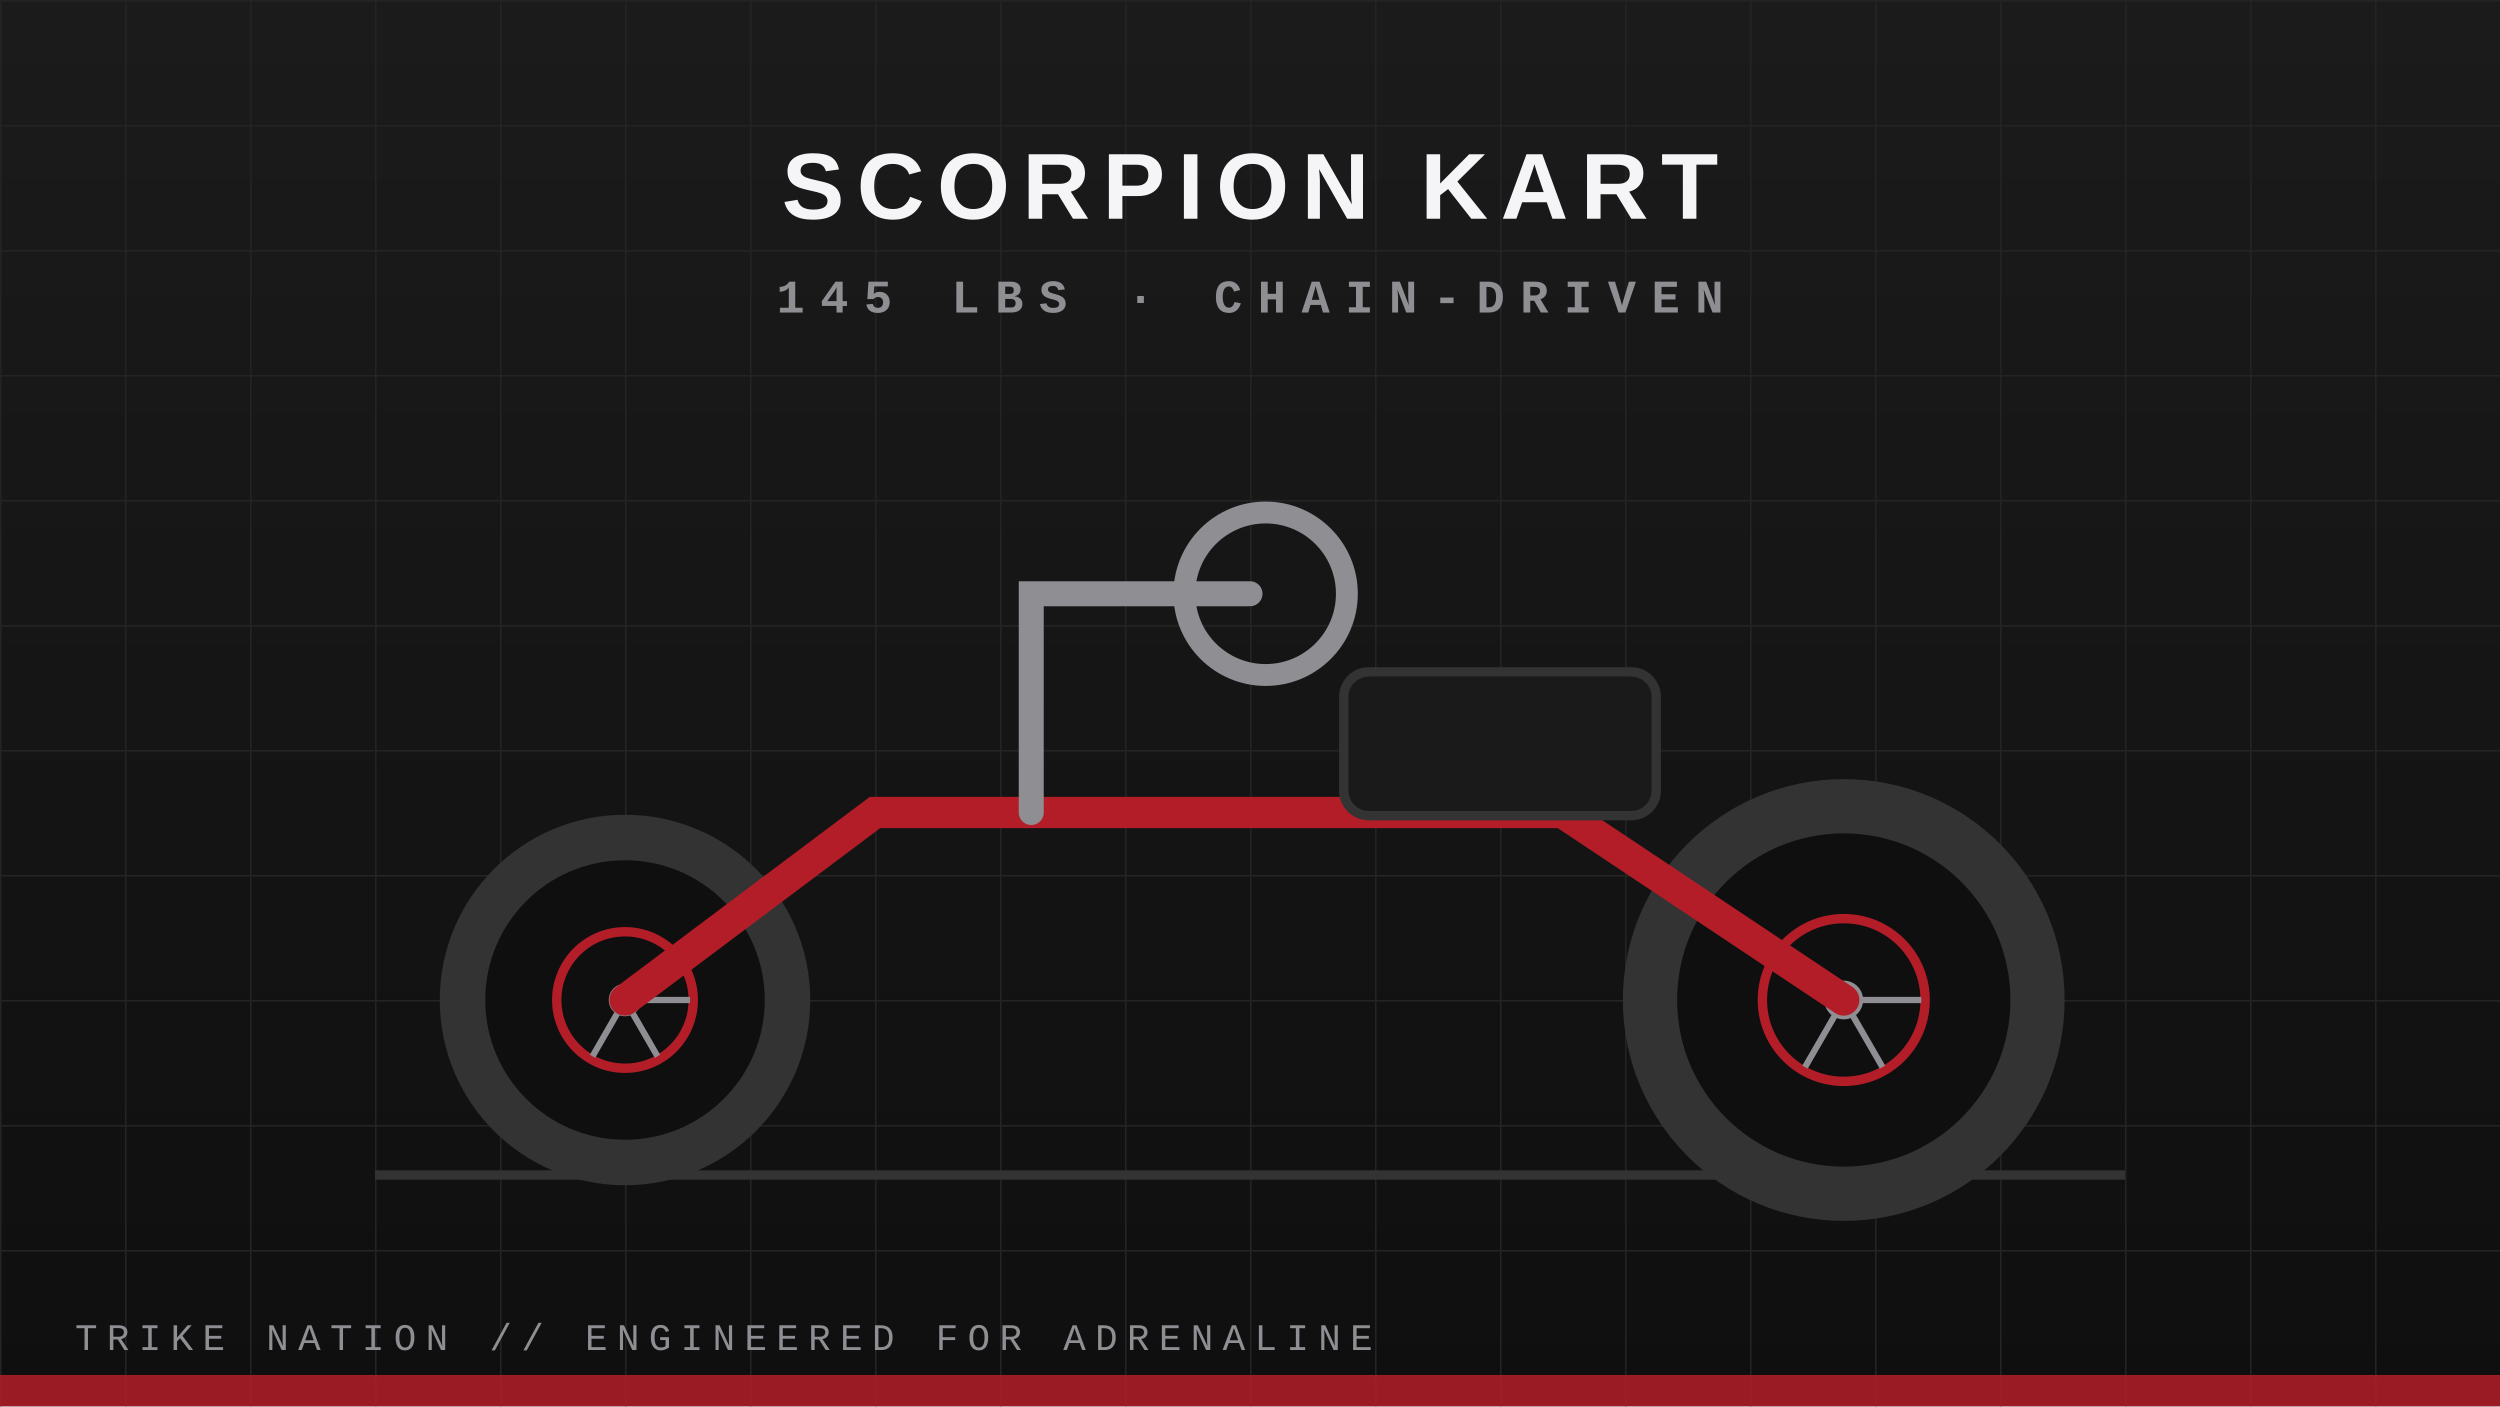
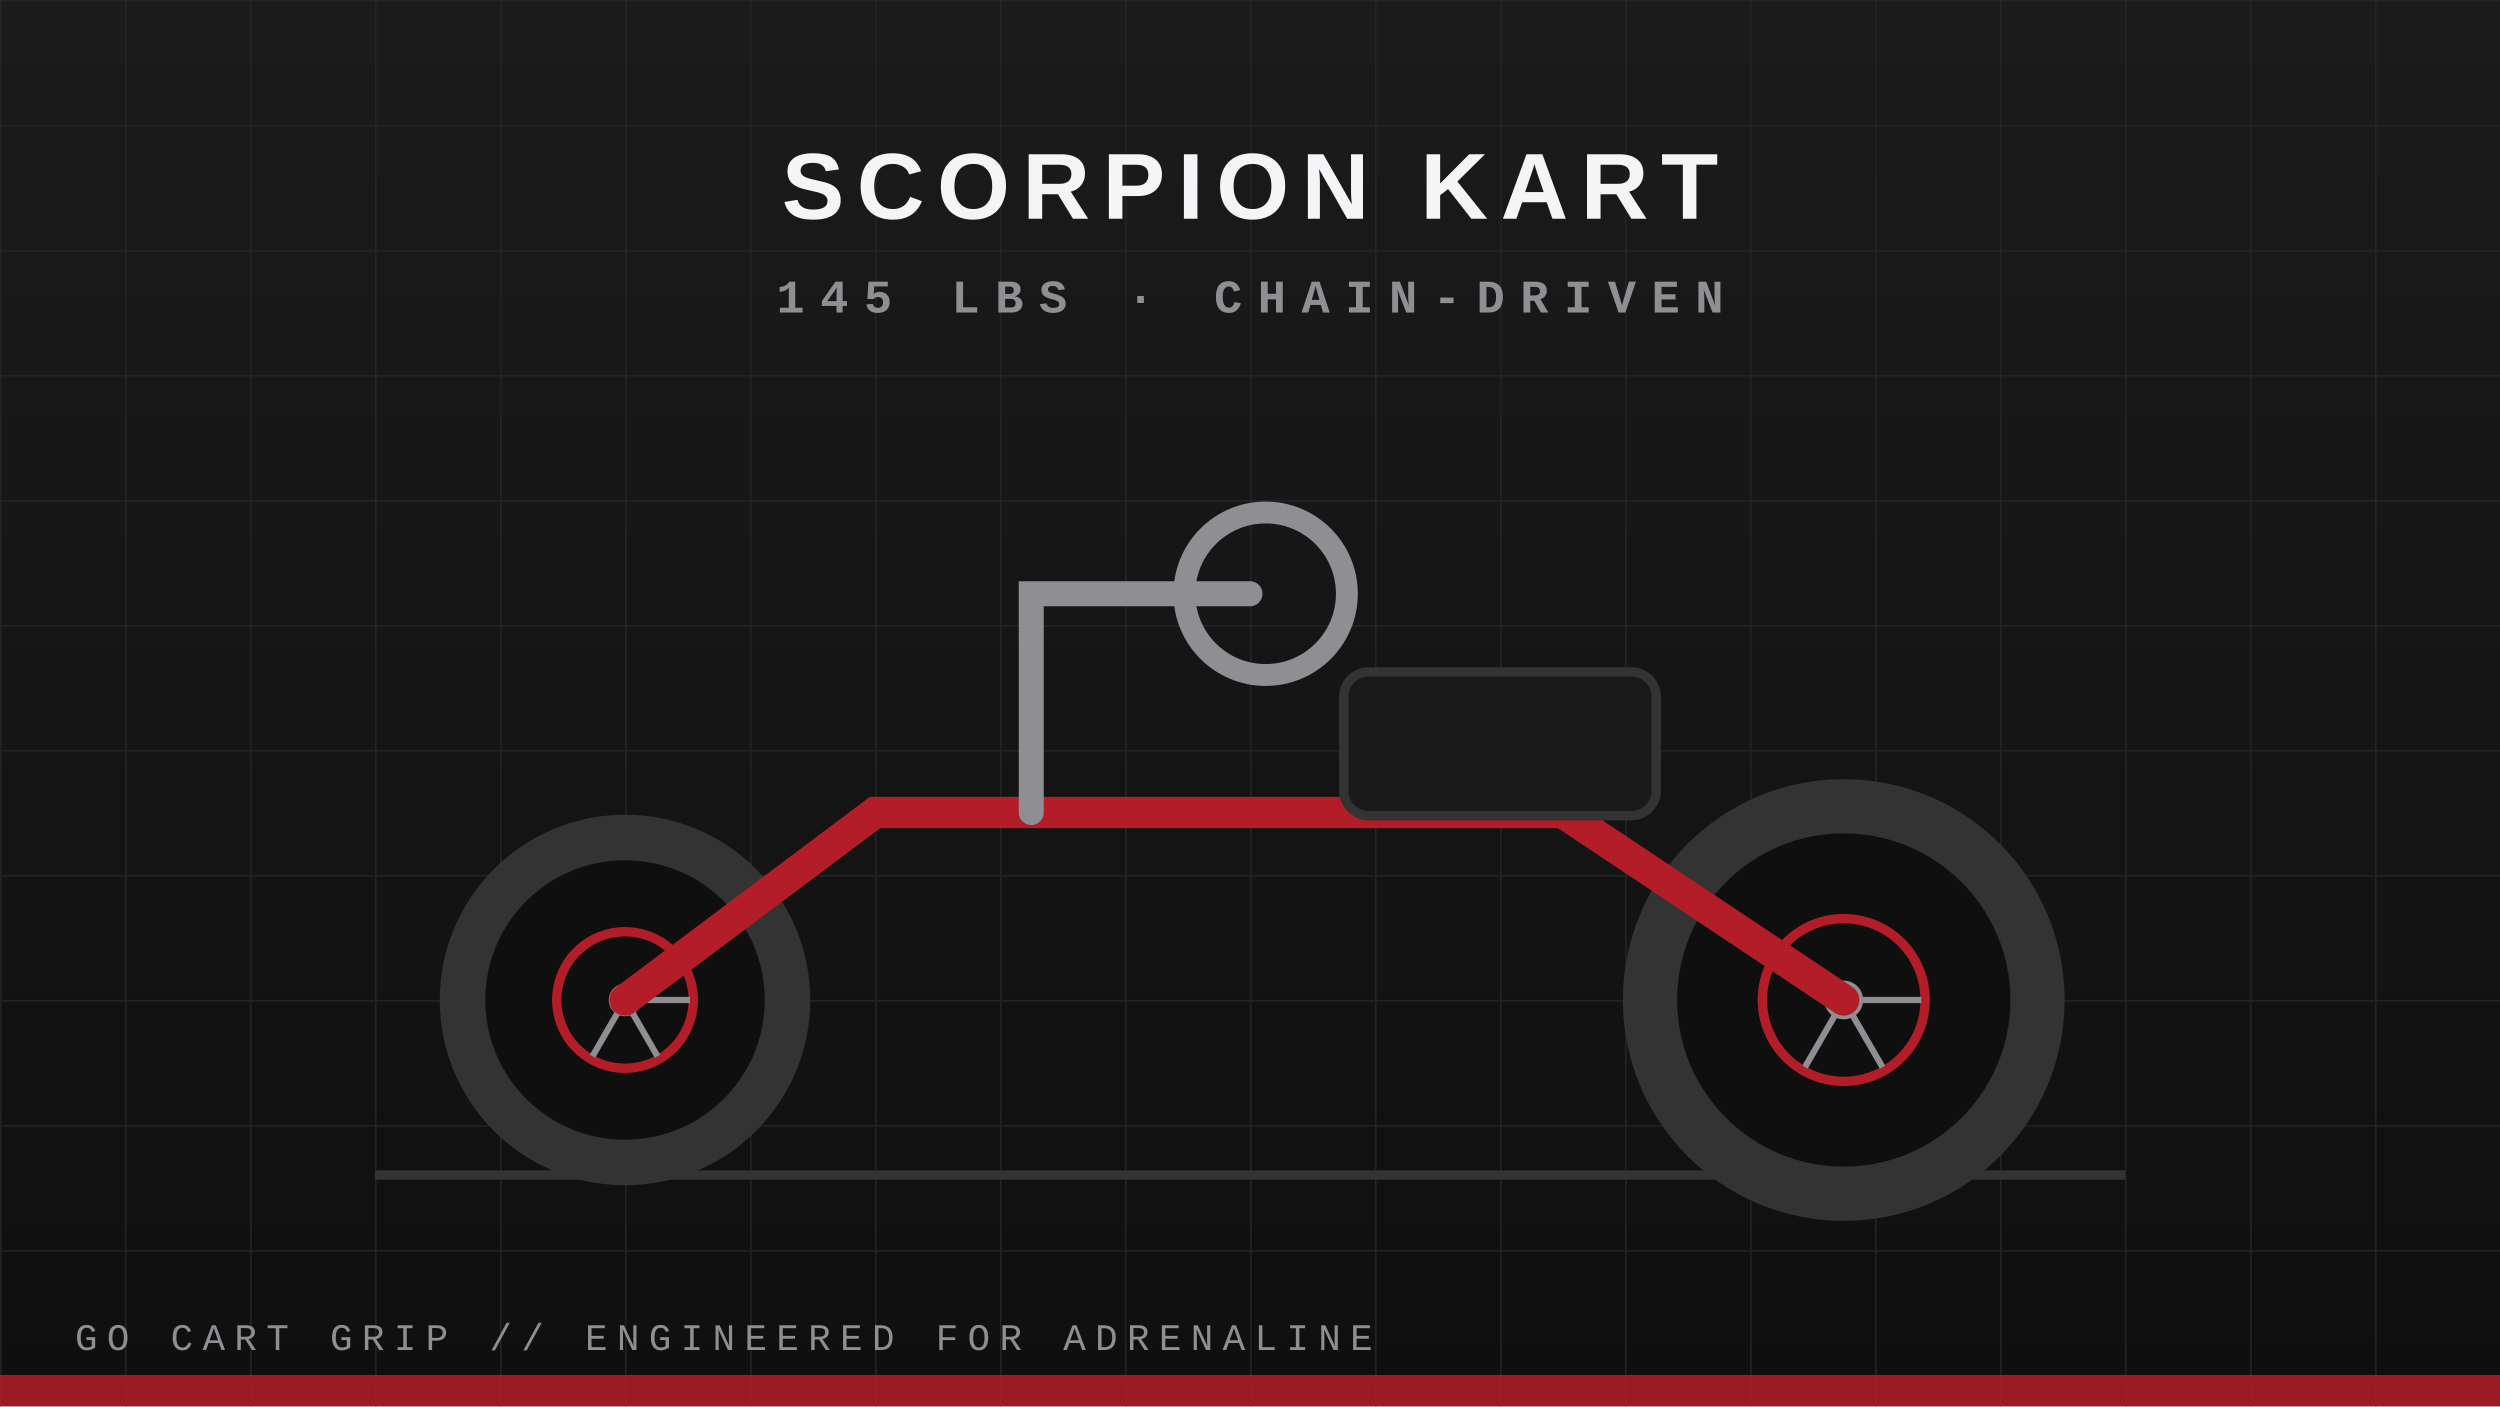
<svg xmlns="http://www.w3.org/2000/svg" width="800" height="450" viewBox="0 0 800 450">
  <defs>
    <linearGradient id="bg" x1="0" y1="0" x2="0" y2="1">
      <stop offset="0" stop-color="#1c1b1b" />
      <stop offset="1" stop-color="#0f0f0f" />
    </linearGradient>
    <pattern id="grid" width="40" height="40" patternUnits="userSpaceOnUse">
      <path d="M40 0 H0 V40" fill="none" stroke="#242424" stroke-width="1" />
    </pattern>
  </defs>
  <rect width="800" height="450" fill="url(#bg)" />
  <rect width="800" height="450" fill="url(#grid)" />
  <rect x="0" y="440" width="800" height="10" fill="#b31d28" opacity="0.85" />
  <line x1="120" y1="376" x2="680" y2="376" stroke="#333333" stroke-width="3" />
  <circle cx="200" cy="320" r="52" fill="#0f0f0f" stroke="#333333" stroke-width="14.56" />
  <circle cx="200" cy="320" r="21.84" fill="none" stroke="#b31d28" stroke-width="3" />
  <circle cx="200" cy="320" r="5.2" fill="#8e8e93" />
  <line x1="200" y1="320" x2="220.8" y2="320" stroke="#8e8e93" stroke-width="2" />
  <line x1="200" y1="320" x2="210.4" y2="338.013" stroke="#8e8e93" stroke-width="2" />
  <line x1="200" y1="320" x2="189.6" y2="338.013" stroke="#8e8e93" stroke-width="2" />
  <circle cx="590" cy="320" r="62" fill="#0f0f0f" stroke="#333333" stroke-width="17.36" />
  <circle cx="590" cy="320" r="26.04" fill="none" stroke="#b31d28" stroke-width="3" />
  <circle cx="590" cy="320" r="6.2" fill="#8e8e93" />
  <line x1="590" y1="320" x2="614.8" y2="320" stroke="#8e8e93" stroke-width="2" />
  <line x1="590" y1="320" x2="602.4" y2="341.477" stroke="#8e8e93" stroke-width="2" />
  <line x1="590" y1="320" x2="577.6" y2="341.477" stroke="#8e8e93" stroke-width="2" />
  <path d="M200 320 L280 260 L500 260 L590 320" fill="none" stroke="#b31d28" stroke-width="10" stroke-linecap="round" />
  <path d="M330 260 L330 190 L400 190" fill="none" stroke="#8e8e93" stroke-width="8" stroke-linecap="round" />
  <circle cx="405" cy="190" r="26" fill="none" stroke="#8e8e93" stroke-width="7" />
  <rect x="430" y="215" width="100" height="46" rx="8" fill="#1a1a1a" stroke="#333333" stroke-width="3" />
  <text x="400" y="70" text-anchor="middle" font-family="'Arial Black', Arial, sans-serif" font-weight="900" font-size="30" letter-spacing="4" fill="#f5f5f7">SCORPION KART</text>
  <text x="400" y="100" text-anchor="middle" font-family="'Courier New', monospace" font-weight="700" font-size="15" letter-spacing="5" fill="#8e8e93">145 LBS · CHAIN-DRIVEN</text>
-   <text x="24" y="432" font-family="'Courier New', monospace" font-size="12" letter-spacing="3" fill="#8e8e93">TRIKE NATION // ENGINEERED FOR ADRENALINE</text>
+   <text x="24" y="432" font-family="'Courier New', monospace" font-size="12" letter-spacing="3" fill="#8e8e93">GO CART GRIP // ENGINEERED FOR ADRENALINE</text>
</svg>
